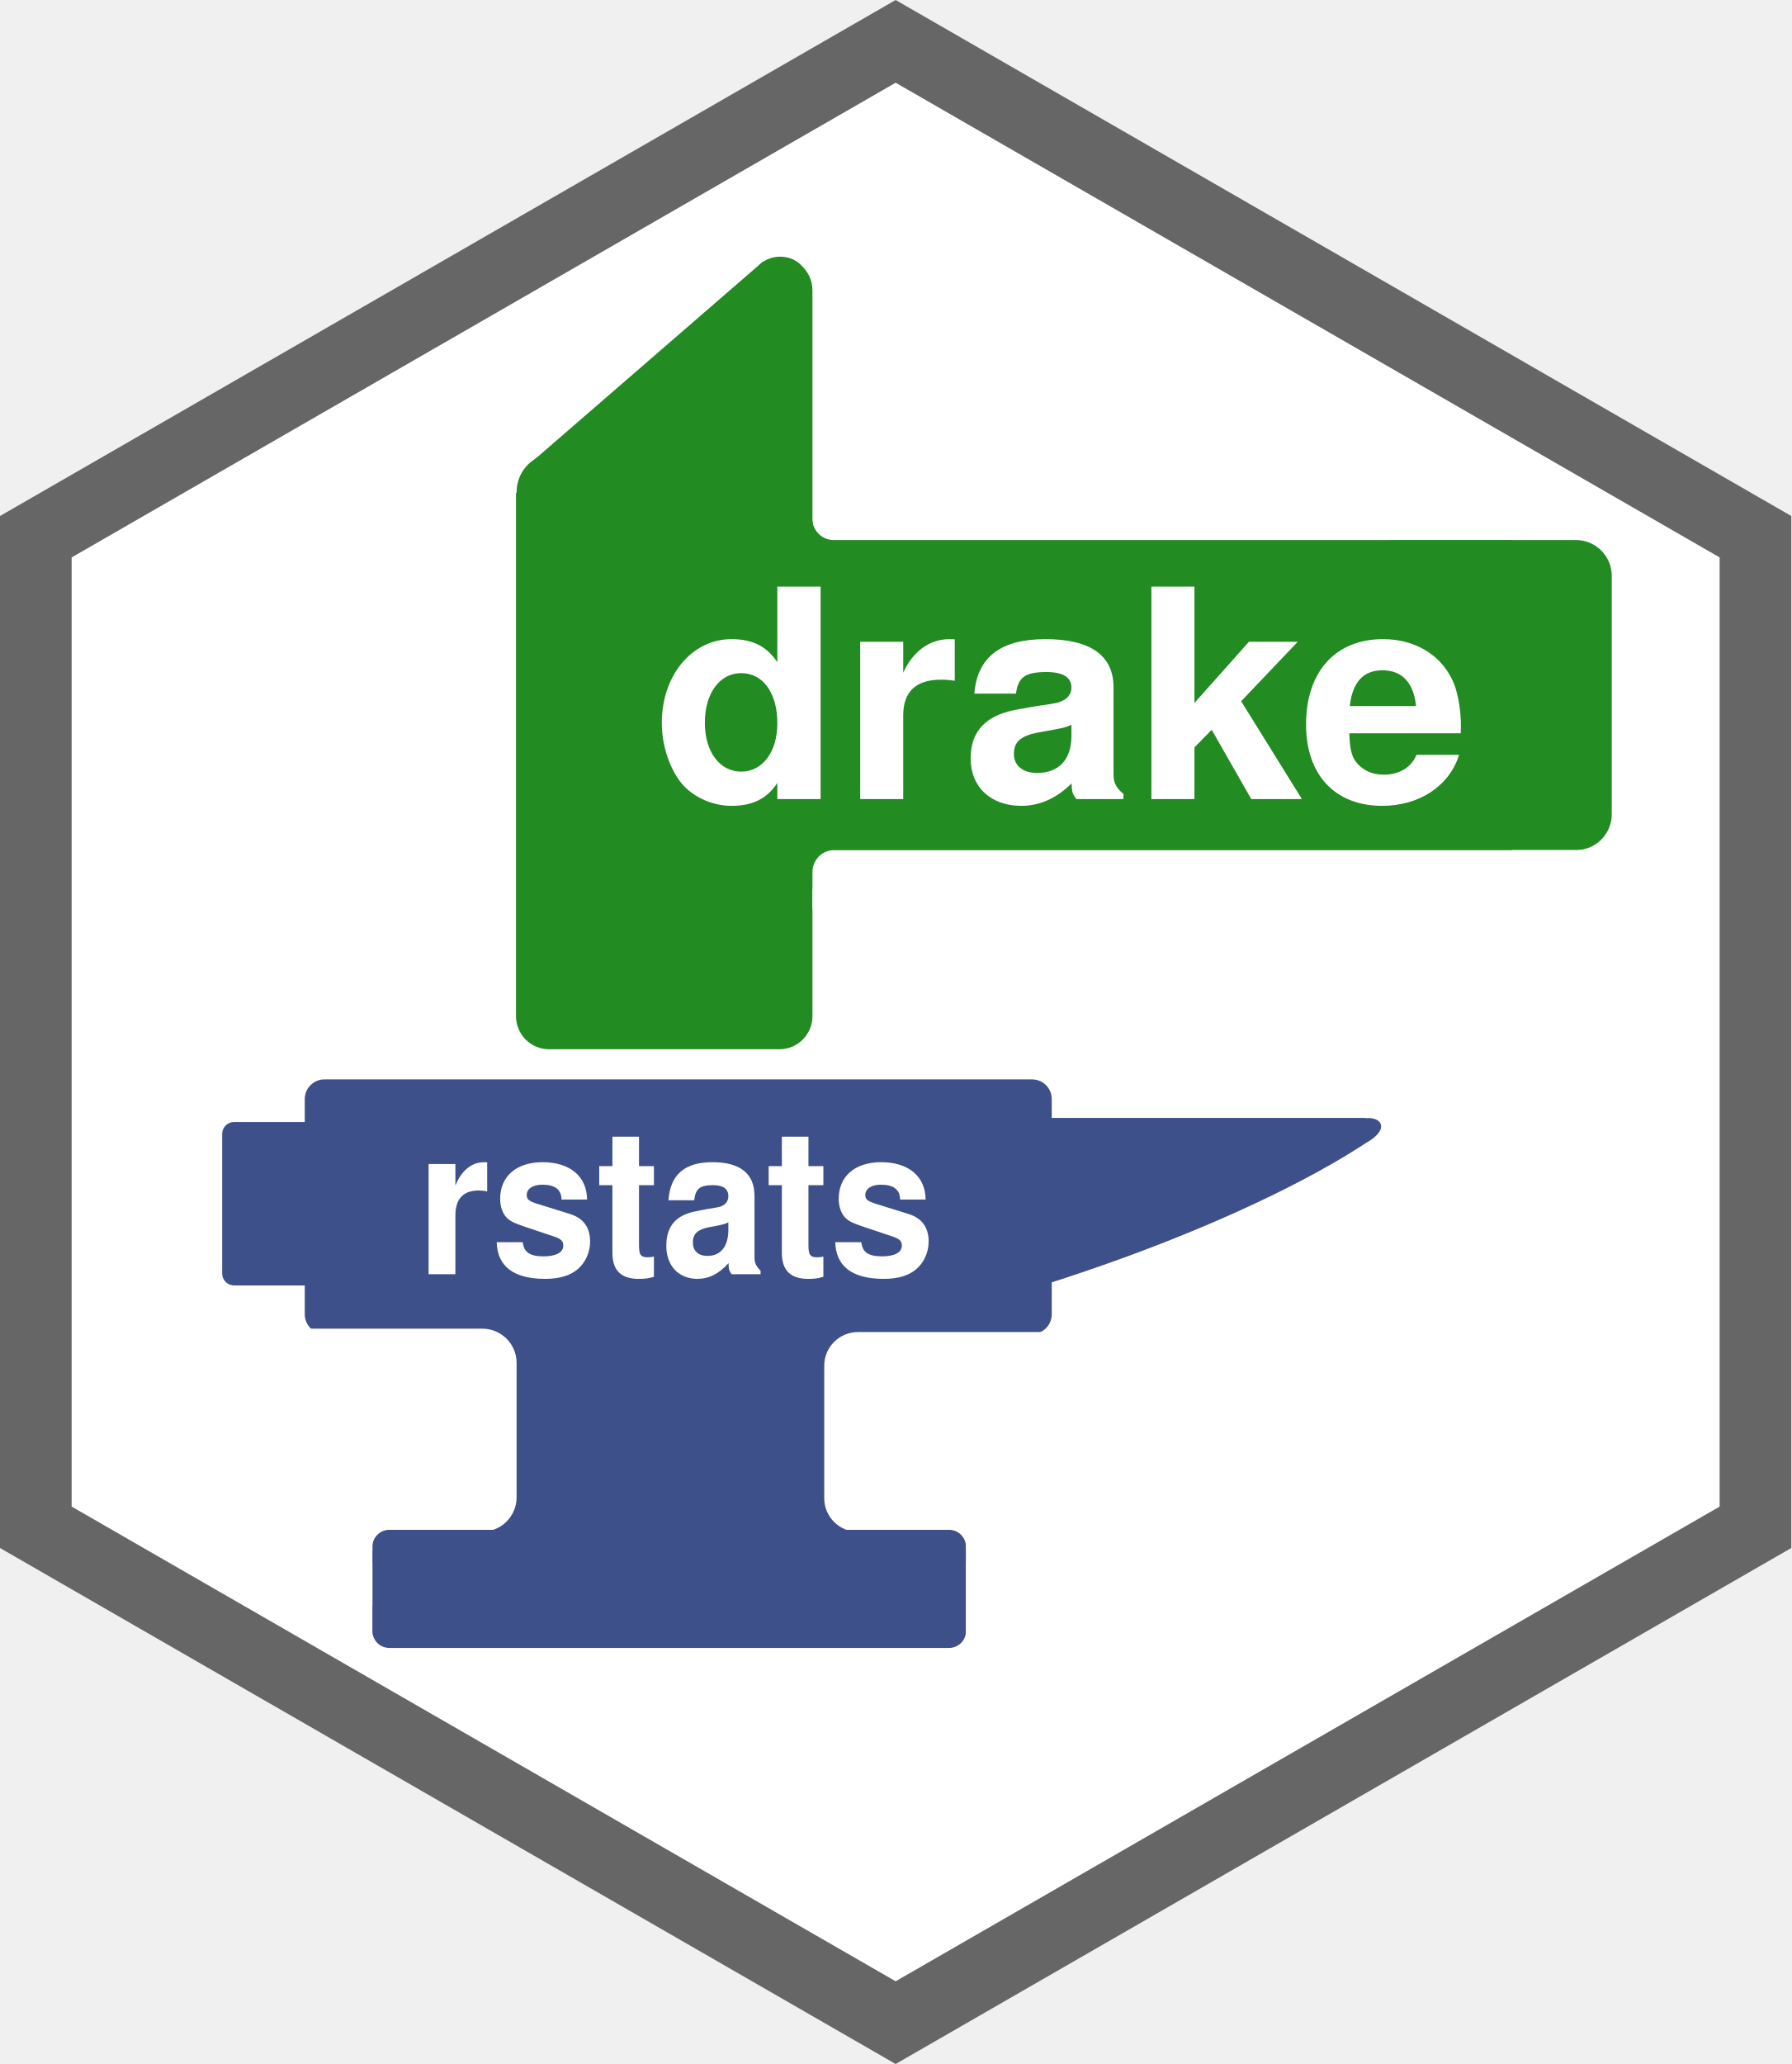
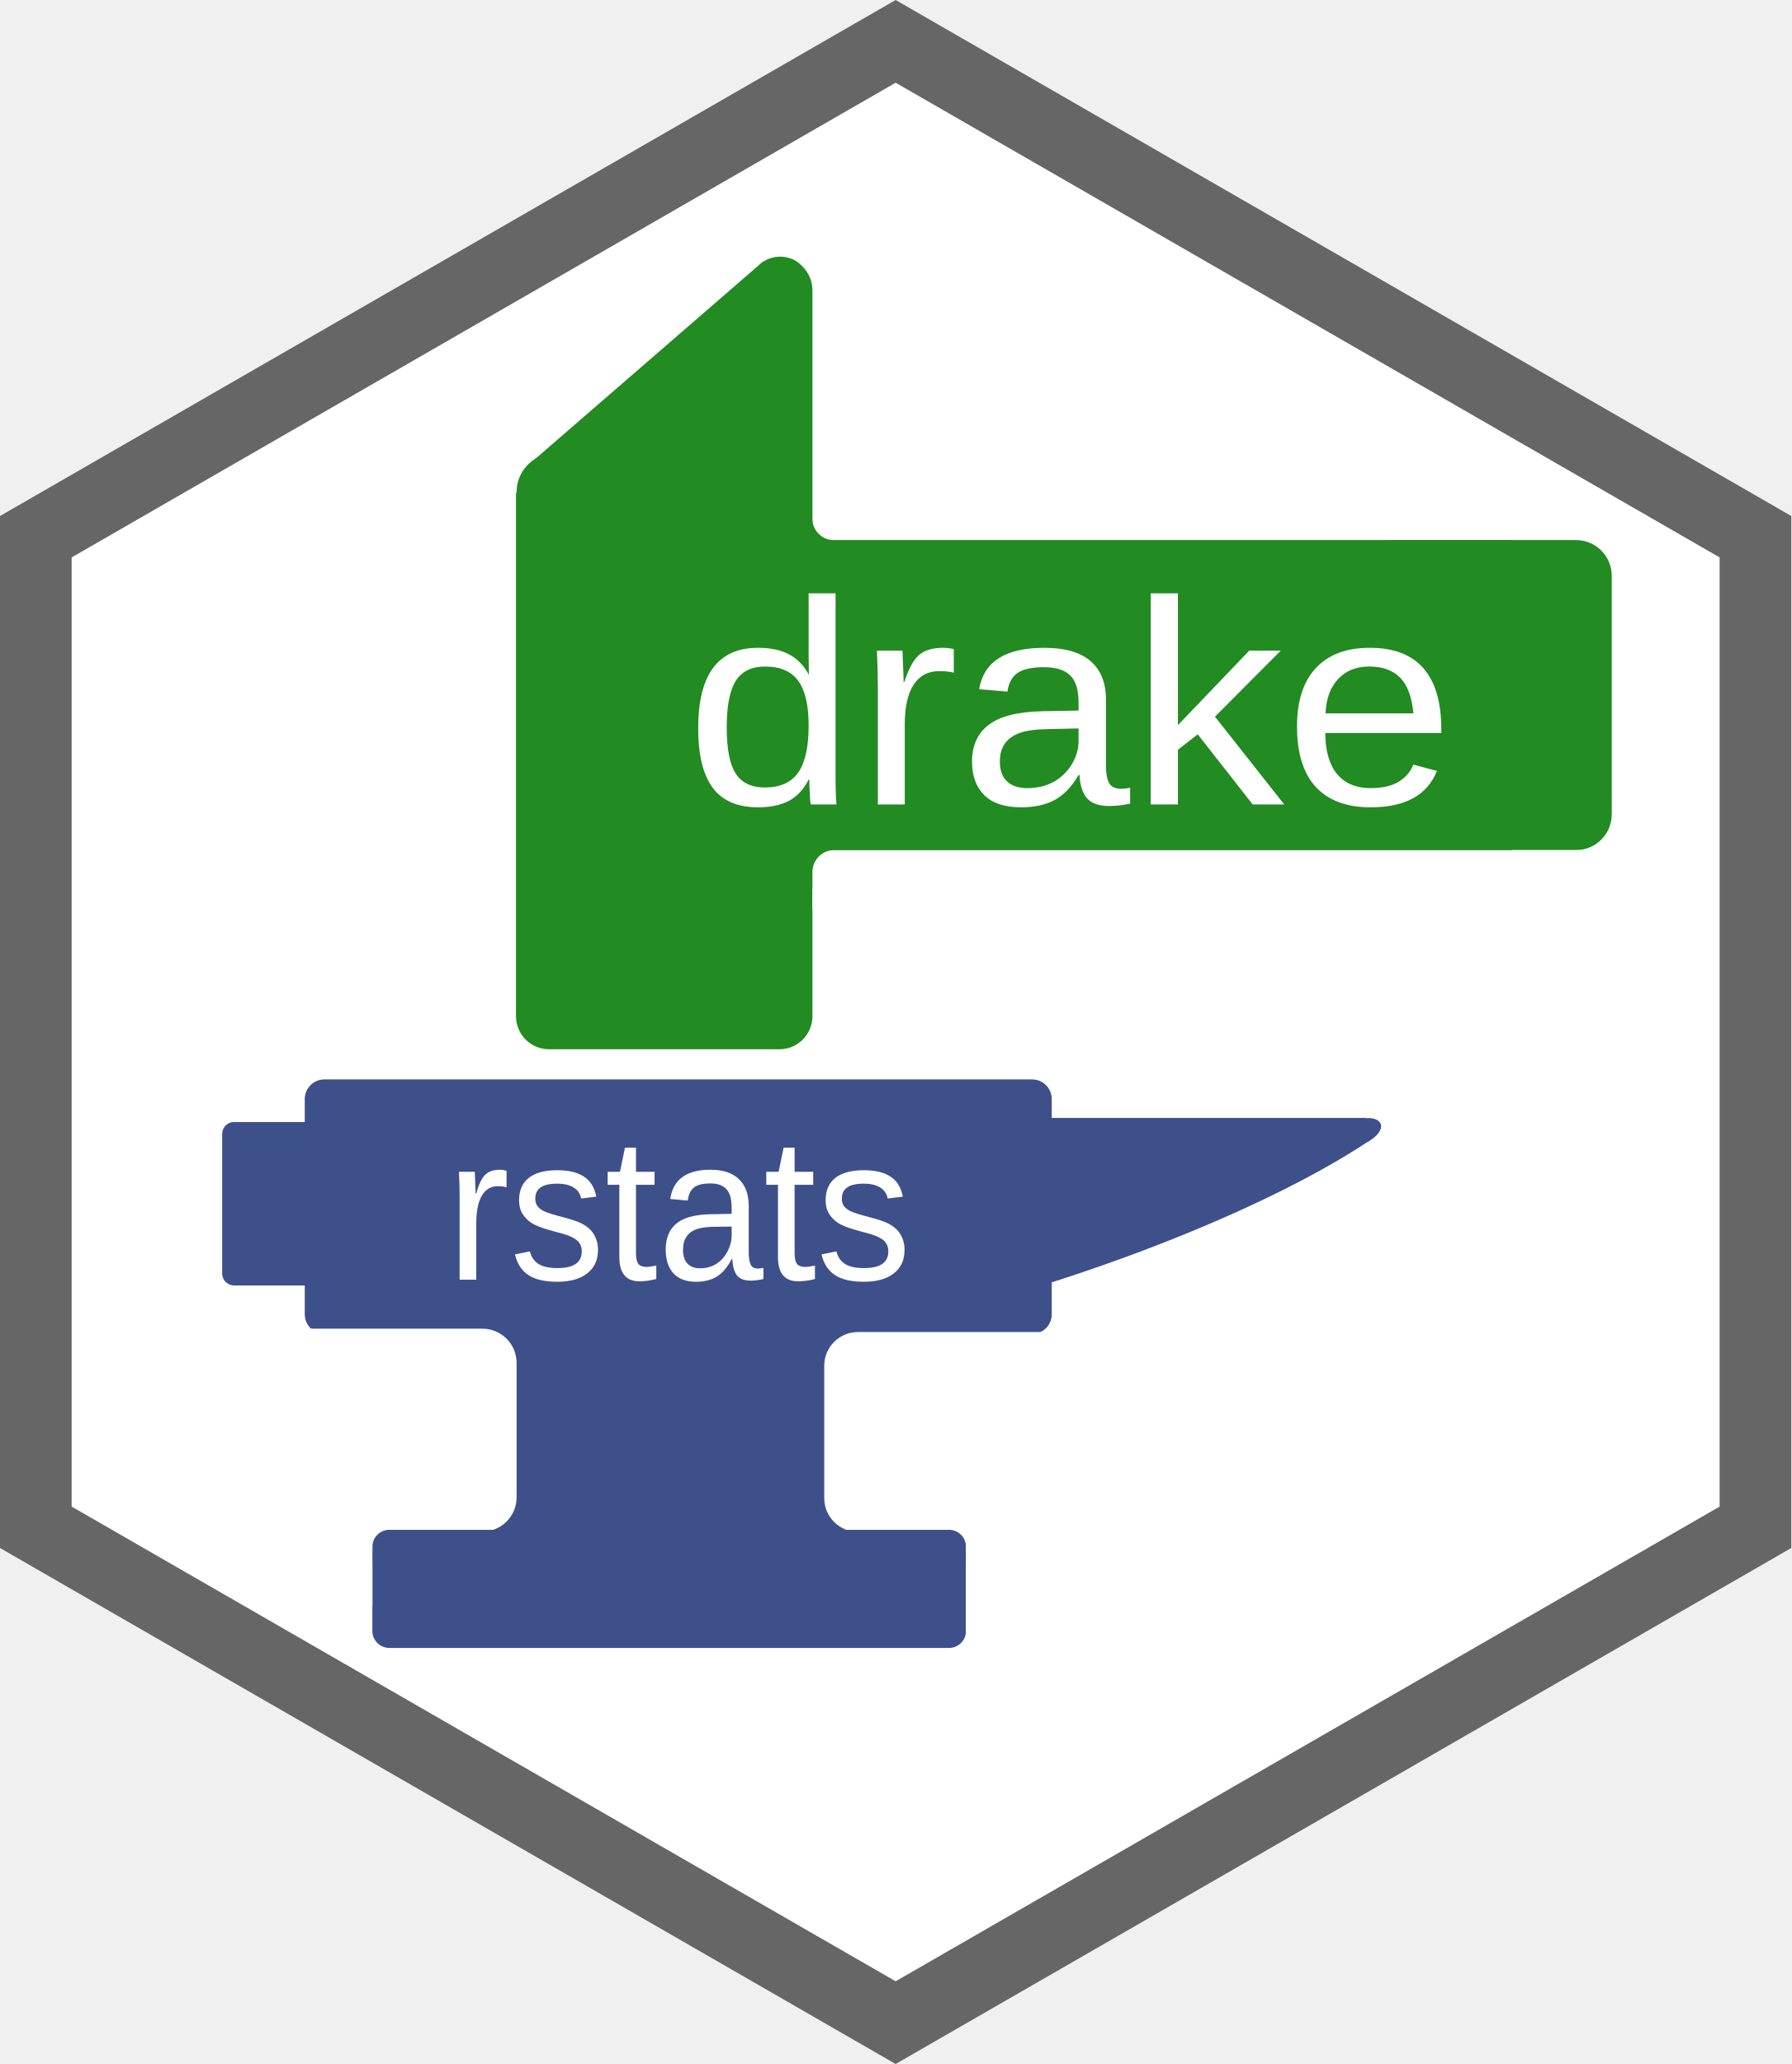
<svg xmlns="http://www.w3.org/2000/svg" width="125" height="144.001" viewBox="0 0 125 144.001" version="1.1" id="svg6">
  <defs id="defs10" />
  <text xml:space="preserve" style="font-style:normal;font-variant:normal;font-weight:normal;font-stretch:normal;font-size:40px;line-height:1.25;font-family:Ubuntu;-inkscape-font-specification:Ubuntu;letter-spacing:0px;word-spacing:0px;fill:#000000;fill-opacity:1;stroke:none" x="-15.337" y="49.104" id="text5764">
    <tspan id="tspan5762" x="-15.337" y="86.404" />
  </text>
  <rect style="fill:#ffffff;fill-opacity:1;fill-rule:nonzero;stroke:#228b22;stroke-width:1.333;stroke-miterlimit:4;stroke-dasharray:none;stroke-opacity:0" id="rect4562" width="119.072" height="72.119" x="2.765" y="35.739" rx="0.269" ry="4.77" />
  <rect style="fill:#ffffff;fill-opacity:1;fill-rule:nonzero;stroke:#228b22;stroke-width:1.333;stroke-miterlimit:4;stroke-dasharray:none;stroke-opacity:0" id="rect4515-3-6-7" width="70.603" height="30.172" x="53.324" y="-90.593" rx="0.269" ry="4.77" transform="matrix(0.870342,0.4924479,0.4924479,-0.870342,0,0)" />
  <rect style="fill:#ffffff;fill-opacity:1;fill-rule:nonzero;stroke:#228b22;stroke-width:1.333;stroke-miterlimit:4;stroke-dasharray:none;stroke-opacity:0" id="rect4515-3-6" width="70.603" height="30.172" x="-54.61" y="-152.095" rx="0.269" ry="4.77" transform="rotate(150.4984)" />
  <rect style="fill:#3d508a;fill-opacity:1;fill-rule:nonzero;stroke:#228b22;stroke-width:3.796;stroke-miterlimit:4;stroke-dasharray:none;stroke-opacity:0" id="rect5811-0-9" width="85.991" height="30.685" x="10.838" y="78.333" ry="3.967" />
  <rect style="fill:#ffffff;fill-opacity:1;fill-rule:nonzero;stroke:#228b22;stroke-width:1.333;stroke-miterlimit:4;stroke-dasharray:none;stroke-opacity:0" id="rect4515-3" width="70.603" height="30.172" x="-124.979" y="-27.021" rx="0.269" ry="4.77" transform="matrix(-0.8703419,-0.4924479,-0.4924479,0.8703419,0,0)" />
  <rect style="fill:#ffffff;fill-opacity:1;fill-rule:nonzero;stroke:#228b22;stroke-width:1.333;stroke-miterlimit:4;stroke-dasharray:none;stroke-opacity:0" id="rect4515" width="70.603" height="30.172" x="-17.463" y="34.569" rx="0.269" ry="4.77" transform="rotate(-29.5016)" />
  <rect style="fill:#228b22;fill-opacity:1;fill-rule:nonzero;stroke:#228b22;stroke-width:2.436;stroke-miterlimit:4;stroke-dasharray:none;stroke-opacity:0" id="rect6215" width="67.021" height="27.168" x="38.482" y="34.847" ry="1.221" />
  <rect style="fill:#ffffff;fill-opacity:0;fill-rule:nonzero;stroke:#228b22;stroke-width:1.493;stroke-miterlimit:4;stroke-dasharray:none;stroke-opacity:0" id="rect5964" width="21.378" height="22.576" x="33.223" y="44.291" ry="0.463" />
  <rect style="fill:#ffffff;fill-opacity:1;fill-rule:nonzero;stroke:#228b22;stroke-width:1.985;stroke-miterlimit:4;stroke-dasharray:none;stroke-opacity:0" id="rect5966" width="20.299" height="34.165" x="9.743" y="74.032" ry="6.962" rx="0" />
  <rect style="fill:#ffffff;fill-opacity:1;fill-rule:nonzero;stroke:#228b22;stroke-width:1.327;stroke-miterlimit:4;stroke-dasharray:none;stroke-opacity:0" id="rect5966-1" width="31.603" height="9.802" x="66.152" y="98.419" ry="1.997" />
  <rect style="fill:#ffffff;fill-opacity:1;fill-rule:nonzero;stroke:#228b22;stroke-width:2.801;stroke-miterlimit:4;stroke-dasharray:none;stroke-opacity:0" id="rect5966-1-6" width="47.614" height="29.001" x="62.922" y="73.706" ry="5.909" />
  <ellipse style="fill:#3d508a;fill-opacity:1;fill-rule:nonzero;stroke:#228b22;stroke-width:2.502;stroke-miterlimit:4;stroke-dasharray:none;stroke-opacity:0" id="path6058" cx="52.948" cy="100.748" rx="31.032" ry="7.093" transform="matrix(0.9542893,-0.2988844,0.2036363,0.9790466,0,0)" />
  <rect style="fill:#ffffff;fill-opacity:1;fill-rule:nonzero;stroke:#228b22;stroke-width:1.984;stroke-miterlimit:4;stroke-dasharray:none;stroke-opacity:0" id="rect5966-1-23" width="85.322" height="8.122" x="21.203" y="69.874" ry="1.655" />
  <rect style="fill:#3d508a;fill-opacity:1;fill-rule:nonzero;stroke:#228b22;stroke-width:2.673;stroke-miterlimit:4;stroke-dasharray:none;stroke-opacity:0" id="rect6090" width="52.127" height="17.758" x="21.267" y="75.308" ry="1.371" />
  <rect style="fill:#3d508a;fill-opacity:1;fill-rule:nonzero;stroke:#228b22;stroke-width:1.66;stroke-miterlimit:4;stroke-dasharray:none;stroke-opacity:0" id="rect6162" width="3.77" height="20.579" x="53.483" y="88.917" ry="2.148" />
  <rect style="fill:#ffffff;fill-opacity:1;fill-rule:nonzero;stroke:#228b22;stroke-width:1.471;stroke-miterlimit:4;stroke-dasharray:none;stroke-opacity:0" id="rect6164" width="19.702" height="14.156" x="16.348" y="92.699" ry="2.389" />
  <rect style="fill:#ffffff;fill-opacity:1;fill-rule:nonzero;stroke:#228b22;stroke-width:1.46;stroke-miterlimit:4;stroke-dasharray:none;stroke-opacity:0" id="rect6164-8" width="19.713" height="13.939" x="57.517" y="92.934" ry="2.352" />
  <rect style="fill:#3d508a;fill-opacity:1;fill-rule:nonzero;stroke:#228b22;stroke-width:1.624;stroke-miterlimit:4;stroke-dasharray:none;stroke-opacity:0" id="rect6090-5" width="41.425" height="8.242" x="25.985" y="106.732" ry="1.186" />
  <rect style="fill:#3d508a;fill-opacity:1;fill-rule:nonzero;stroke:#228b22;stroke-width:2.085;stroke-miterlimit:4;stroke-dasharray:none;stroke-opacity:0" id="rect6183" width="55.43" height="11.401" x="15.504" y="78.281" ry="0.83" />
  <rect style="fill:#ffffff;fill-opacity:1;fill-rule:nonzero;stroke:#228b22;stroke-width:0.286;stroke-miterlimit:4;stroke-dasharray:none;stroke-opacity:0" id="rect6164-8-7" width="3.018" height="3.488" x="95.29" y="76.726" ry="0.589" />
  <text xml:space="preserve" style="font-style:normal;font-variant:normal;font-weight:normal;font-stretch:normal;font-size:40px;line-height:1.25;font-family:Ubuntu;-inkscape-font-specification:Ubuntu;letter-spacing:0px;word-spacing:0px;fill:#000000;fill-opacity:1;stroke:none" x="57.282" y="30.737" id="text6287">
    <tspan id="tspan6285" x="57.282" y="68.037" />
  </text>
-   <text xml:space="preserve" style="font-style:normal;font-variant:normal;font-weight:normal;font-stretch:normal;font-size:22.91px;line-height:1.25;font-family:Ubuntu;-inkscape-font-specification:Ubuntu;letter-spacing:0px;word-spacing:0px;fill:#ffffff;fill-opacity:1;stroke:none;stroke-width:0.573" x="30.116" y="85.837" id="text6295" transform="scale(0.9655298,1.035701)">
-     <tspan id="tspan6293" x="30.116" y="85.837" style="font-style:normal;font-variant:normal;font-weight:bold;font-stretch:normal;font-size:13.746px;font-family:Helvetica;-inkscape-font-specification:'Helvetica Bold';fill:#ffffff;fill-opacity:1;stroke-width:0.573">rstats</tspan>
+   <text xml:space="preserve" style="font-style:normal;font-variant:normal;font-weight:normal;font-stretch:normal;font-size:22.91px;line-height:1.25;font-family:Ubuntu;-inkscape-font-specification:Ubuntu;letter-spacing:0px;word-spacing:0px;fill:#ffffff;fill-opacity:1;stroke:none;stroke-width:0.573" x="32.265" y="86.201" id="text6295" transform="scale(0.9655298,1.035701)">
+     <tspan id="tspan6293" x="32.265" y="86.201" style="font-style:normal;font-variant:normal;font-weight:normal;font-stretch:normal;font-size:13.746px;font-family:arial;-inkscape-font-specification:arial;fill:#ffffff;fill-opacity:1;stroke-width:0.573">rstats</tspan>
  </text>
  <ellipse style="fill:#3d508a;fill-opacity:1;fill-rule:nonzero;stroke:#228b22;stroke-width:1.717;stroke-miterlimit:4;stroke-dasharray:none;stroke-opacity:0" id="path6900" cx="112.146" cy="130.863" rx="0.988" ry="0.325" transform="matrix(0.8889987,-0.4579097,-0.03367723,0.9994328,0,0)" />
  <ellipse style="fill:#3d508a;fill-opacity:1;fill-rule:nonzero;stroke:#228b22;stroke-width:1.472;stroke-miterlimit:4;stroke-dasharray:none;stroke-opacity:0" id="path6919" cx="-10.088" cy="127.119" rx="1.389" ry="0.928" transform="matrix(0.8548749,-0.5188341,0.8149525,0.5795278,0,0)" />
  <rect style="fill:#ffffff;fill-opacity:1;fill-rule:nonzero;stroke:#228b22;stroke-width:0.757;stroke-miterlimit:4;stroke-dasharray:none;stroke-opacity:0" id="rect6995" width="55.794" height="5.402" x="56.678" y="32.276" ry="1.533" rx="1.491" />
  <rect style="fill:#228b22;fill-opacity:1;fill-rule:nonzero;stroke:#228b22;stroke-width:1.307;stroke-miterlimit:4;stroke-dasharray:none;stroke-opacity:0" id="rect7012" width="17.647" height="21.633" x="94.825" y="37.678" ry="2.499" />
  <rect style="fill:#228b22;fill-opacity:1;fill-rule:nonzero;stroke:#228b22;stroke-width:2.262;stroke-miterlimit:4;stroke-dasharray:none;stroke-opacity:0" id="rect7012-0" width="20.687" height="55.262" x="36.007" y="17.942" ry="2.313" rx="2.297" />
-   <text xml:space="preserve" style="font-style:normal;font-variant:normal;font-weight:normal;font-stretch:normal;font-size:20.894px;line-height:1.25;font-family:Ubuntu;-inkscape-font-specification:Ubuntu;letter-spacing:0px;word-spacing:0px;fill:#ffffff;fill-opacity:1;stroke:none;stroke-width:0.522" x="44.329" y="57.296" id="text6291" transform="scale(1.027737,0.9730113)">
-     <tspan id="tspan6289" x="44.329" y="57.296" style="font-style:normal;font-variant:normal;font-weight:bold;font-stretch:normal;font-family:helvetica;-inkscape-font-specification:'helvetica Bold';fill:#ffffff;fill-opacity:1;stroke-width:0.522">drake</tspan>
+   <text xml:space="preserve" style="font-style:normal;font-variant:normal;font-weight:normal;font-stretch:normal;font-size:20.894px;line-height:1.25;font-family:Ubuntu;-inkscape-font-specification:Ubuntu;letter-spacing:0px;word-spacing:0px;fill:#ffffff;fill-opacity:1;stroke:none;stroke-width:0.522" x="46.532" y="57.684" id="text6291" transform="scale(1.027737,0.9730113)">
+     <tspan id="tspan6289" x="46.532" y="57.684" style="font-style:normal;font-variant:normal;font-weight:normal;font-stretch:normal;font-family:arial;-inkscape-font-specification:arial;fill:#ffffff;fill-opacity:1;stroke-width:0.522">drake</tspan>
  </text>
  <rect style="fill:#ffffff;fill-opacity:1;fill-rule:nonzero;stroke:#228b22;stroke-width:0.757;stroke-miterlimit:4;stroke-dasharray:none;stroke-opacity:0" id="rect6995-4" width="55.778" height="5.402" x="56.694" y="59.316" ry="1.533" rx="1.49" />
  <rect style="fill:#ffffff;fill-opacity:1;fill-rule:nonzero;stroke:#228b22;stroke-width:1.751;stroke-miterlimit:4;stroke-dasharray:none;stroke-opacity:0" id="rect4511" width="10.874" height="30.035" x="38.667" y="-32.215" rx="0" ry="0" transform="matrix(0.6620368,0.7494713,-0.7613167,0.6483803,0,0)" />
  <rect style="fill:#ffffff;fill-opacity:1;fill-rule:nonzero;stroke:#228b22;stroke-width:1.333;stroke-miterlimit:4;stroke-dasharray:none;stroke-opacity:0" id="rect4520" width="17.296" height="10.819" x="8.692" y="101.513" ry="0.324" />
  <path d="M 62.5,5.771 120,38.89 v 66.221 L 62.5,138.23 5,105.111 V 38.89 Z M 62.5,0 0,36 v 72.001 l 62.5,36 62.5,-36 V 36 Z" id="path4" style="fill:#666666;fill-opacity:1" />
  <rect style="fill:#228b22;fill-opacity:1;fill-rule:nonzero;stroke:#228b22;stroke-width:0.845;stroke-miterlimit:4;stroke-dasharray:none;stroke-opacity:0" id="rect4530" width="21.357" height="2.156" x="8.953" y="48.691" rx="0.17" ry="2.156" transform="matrix(0.7558173,-0.6547826,0.6256021,0.7801423,0,0)" />
  <ellipse style="fill:#228b22;fill-opacity:1;fill-rule:nonzero;stroke:#228b22;stroke-width:1.226;stroke-miterlimit:4;stroke-dasharray:none;stroke-opacity:0" id="path4513-6" cx="38.943" cy="34.311" rx="2.892" ry="2.763" />
  <ellipse style="fill:#228b22;fill-opacity:1;fill-rule:nonzero;stroke:#228b22;stroke-width:0.714;stroke-miterlimit:4;stroke-dasharray:none;stroke-opacity:0" id="path4513-6-7" cx="54.442" cy="19.397" rx="1.822" ry="1.489" />
  <rect style="fill:#ffffff;fill-opacity:1;fill-rule:nonzero;stroke:#228b22;stroke-width:1.333;stroke-miterlimit:4;stroke-dasharray:none;stroke-opacity:0" id="rect4522" width="0.589" height="0.037" x="23.854" y="105.193" ry="0.018" />
  <rect style="fill:#ffffff;fill-opacity:1;fill-rule:nonzero;stroke:#228b22;stroke-width:1.753;stroke-miterlimit:4;stroke-dasharray:none;stroke-opacity:0" id="rect4520-3" width="31.103" height="10.405" x="67.4" y="104.362" ry="0.311" />
</svg>
